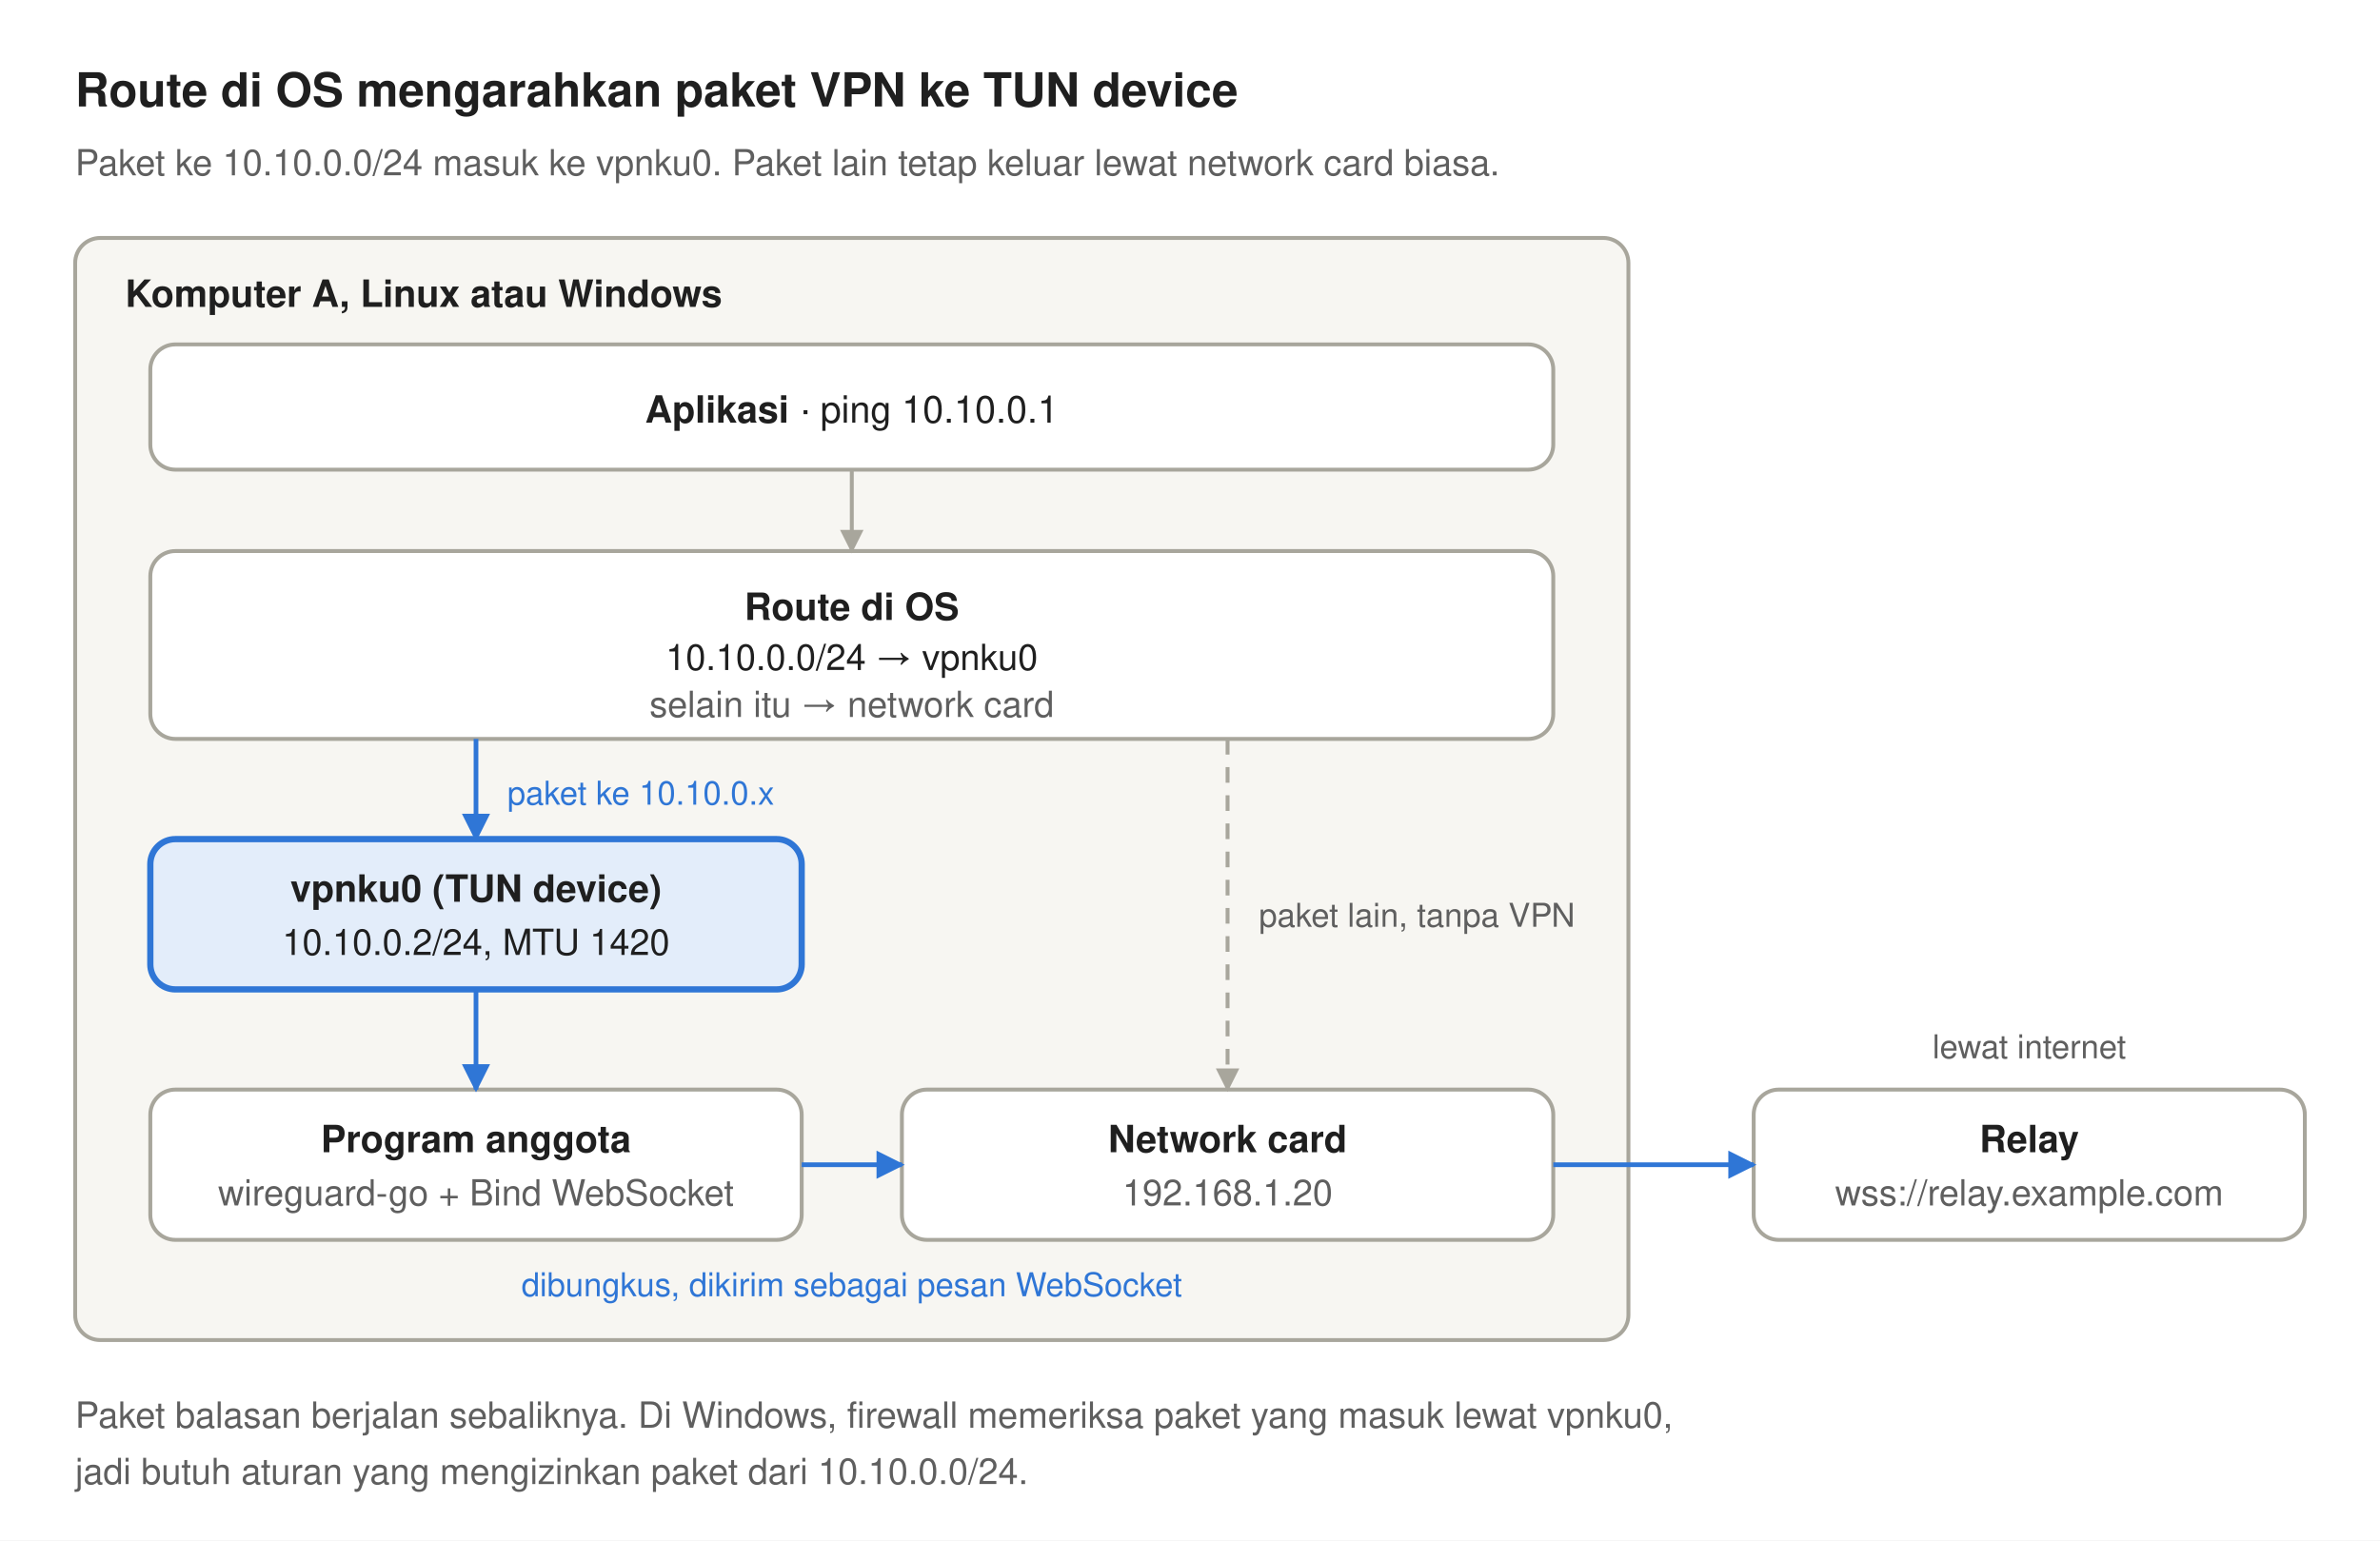
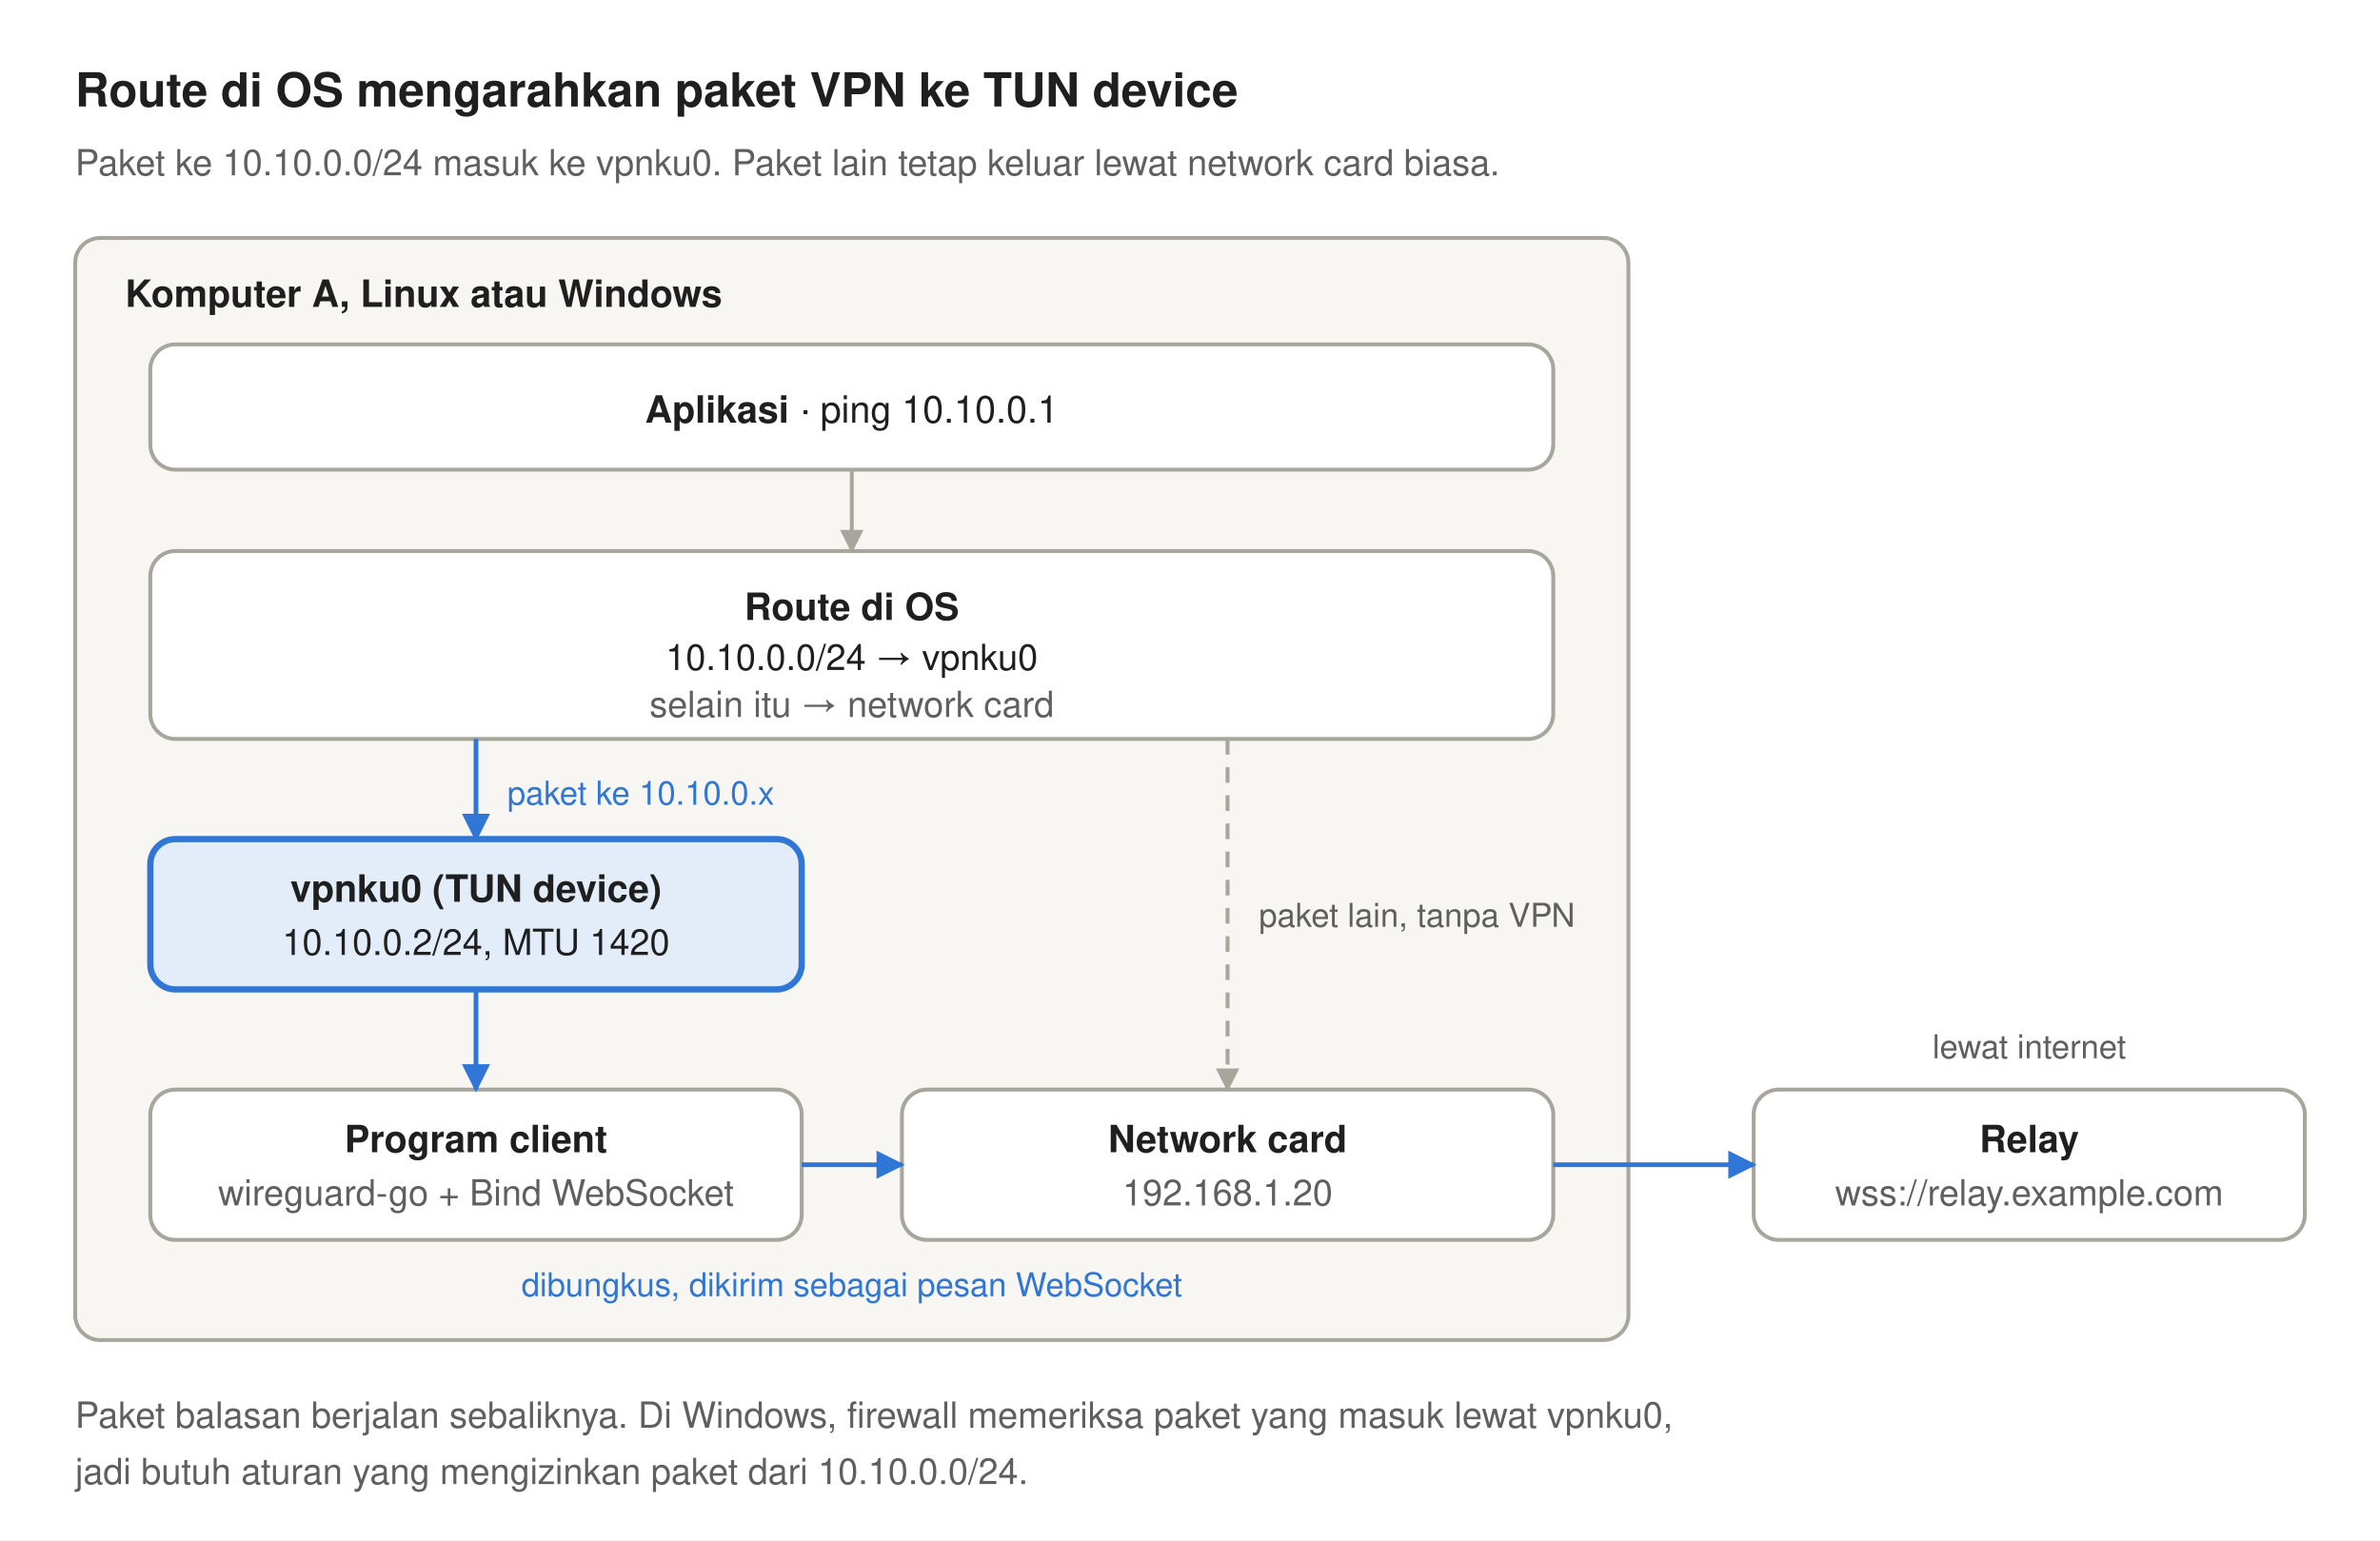
<svg xmlns="http://www.w3.org/2000/svg" viewBox="0 0 760 492" width="1520" height="984" font-family="-apple-system, 'Segoe UI', Helvetica, Arial, sans-serif" font-size="12" role="img" aria-label="Route di OS mengarahkan paket VPN ke TUN device">
  <defs>
    <marker id="arrow" viewBox="0 0 10 10" refX="9" refY="5" markerWidth="6" markerHeight="6" orient="auto-start-reverse">
      <path d="M0 0L10 5L0 10z" fill="#a8a69c" />
    </marker>
    <marker id="arrow-blue" viewBox="0 0 10 10" refX="9" refY="5" markerWidth="6" markerHeight="6" orient="auto-start-reverse">
      <path d="M0 0L10 5L0 10z" fill="#2f76d6" />
    </marker>
  </defs>
  <rect x="0" y="0" width="760" height="492" fill="#ffffff" />
  <text x="24" y="34" font-size="15" font-weight="600" fill="#1f1f1f">Route di OS mengarahkan paket VPN ke TUN device</text>
  <text x="24" y="56" font-size="11.5" fill="#5f5f5f">Paket ke 10.10.0.0/24 masuk ke vpnku0. Paket lain tetap keluar lewat network card biasa.</text>
  <rect x="24" y="76" width="496" height="352" rx="8" fill="#f7f6f2" stroke="#a8a69c" stroke-width="1.25" />
  <text x="40" y="98" font-weight="600" fill="#1f1f1f">Komputer A, Linux atau Windows</text>
  <g stroke="#a8a69c" stroke-width="1.25" fill="#ffffff">
    <rect x="48" y="110" width="448" height="40" rx="8" />
    <rect x="48" y="176" width="448" height="60" rx="8" />
    <rect x="48" y="348" width="208" height="48" rx="8" />
    <rect x="288" y="348" width="208" height="48" rx="8" />
    <rect x="560" y="348" width="176" height="48" rx="8" />
  </g>
  <rect x="48" y="268" width="208" height="48" rx="8" fill="#e3edfa" stroke="#2f76d6" stroke-width="2" />
  <g text-anchor="middle">
    <text x="272" y="135" fill="#1f1f1f">
      <tspan font-weight="600">Aplikasi</tspan>  ·  ping 10.10.0.1</text>
    <text x="272" y="198" font-weight="600" fill="#1f1f1f">Route di OS</text>
    <text x="272" y="214" font-size="11.5" fill="#1f1f1f">10.10.0.0/24 → vpnku0</text>
    <text x="272" y="229" font-size="11.5" fill="#5f5f5f">selain itu → network card</text>
    <text x="152" y="288" font-weight="600" fill="#1f1f1f">vpnku0 (TUN device)</text>
    <text x="152" y="305" font-size="11.5" fill="#1f1f1f">10.10.0.2/24, MTU 1420</text>
-     <text x="152" y="368" font-weight="600" fill="#1f1f1f">Program anggota</text>
+     <text x="152" y="368" font-weight="600" fill="#1f1f1f">Program client</text>
    <text x="152" y="385" font-size="11.5" fill="#5f5f5f">wireguard-go + Bind WebSocket</text>
    <text x="392" y="368" font-weight="600" fill="#1f1f1f">Network card</text>
    <text x="392" y="385" font-size="11.5" fill="#5f5f5f">192.168.1.20</text>
    <text x="648" y="368" font-weight="600" fill="#1f1f1f">Relay</text>
    <text x="648" y="385" font-size="11.5" fill="#5f5f5f">wss://relay.example.com</text>
  </g>
  <path d="M272 150V176" fill="none" stroke="#a8a69c" stroke-width="1.25" marker-end="url(#arrow)" />
  <g fill="none" stroke="#2f76d6" stroke-width="1.5">
    <path d="M152 236V268" marker-end="url(#arrow-blue)" />
    <path d="M152 316V348" marker-end="url(#arrow-blue)" />
    <path d="M256 372H288" marker-end="url(#arrow-blue)" />
    <path d="M496 372H560" marker-end="url(#arrow-blue)" />
  </g>
  <text x="162" y="257" font-size="10.5" fill="#2f76d6">paket ke 10.10.0.x</text>
  <text x="272" y="414" font-size="10.5" text-anchor="middle" fill="#2f76d6">dibungkus, dikirim sebagai pesan WebSocket</text>
  <path d="M392 236V348" fill="none" stroke="#a8a69c" stroke-width="1.25" stroke-dasharray="5 4" marker-end="url(#arrow)" />
  <text x="402" y="296" font-size="10.5" fill="#5f5f5f">paket lain, tanpa VPN</text>
  <text x="648" y="338" font-size="10.5" text-anchor="middle" fill="#5f5f5f">lewat internet</text>
  <text x="24" y="456" font-size="11.5" fill="#5f5f5f">Paket balasan berjalan sebaliknya. Di Windows, firewall memeriksa paket yang masuk lewat vpnku0,</text>
  <text x="24" y="474" font-size="11.5" fill="#5f5f5f">jadi butuh aturan yang mengizinkan paket dari 10.10.0.0/24.</text>
</svg>
